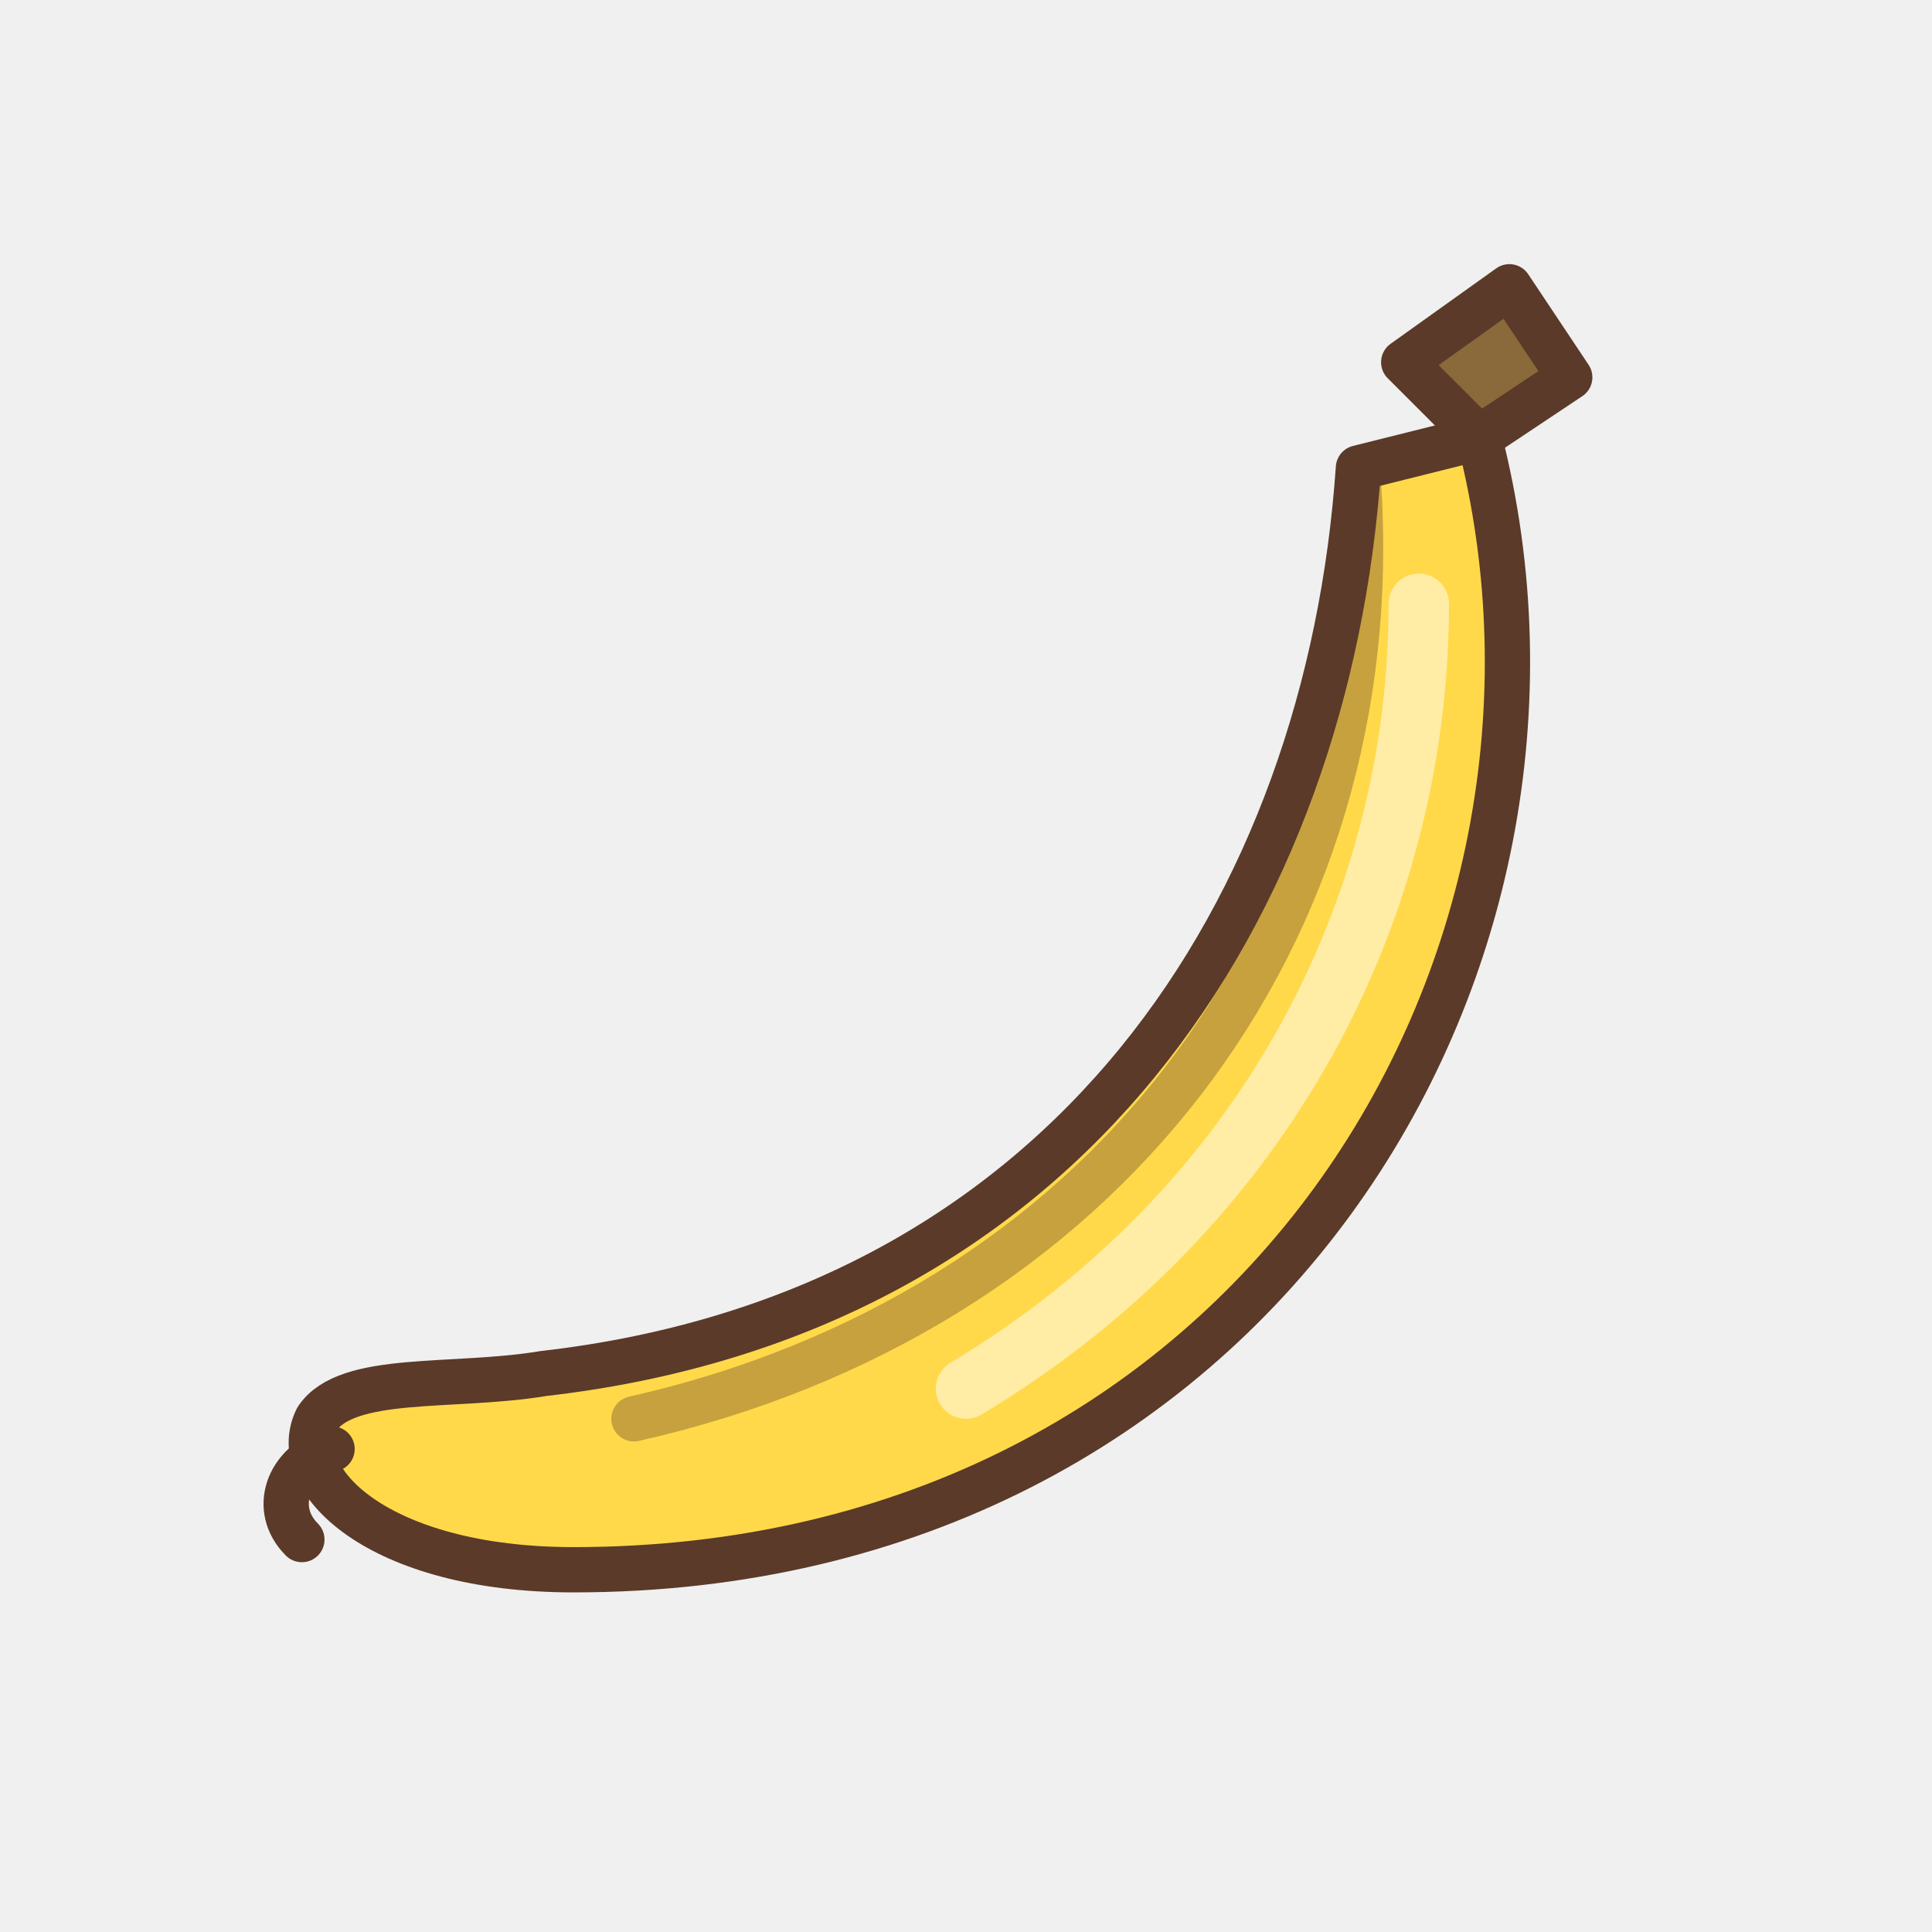
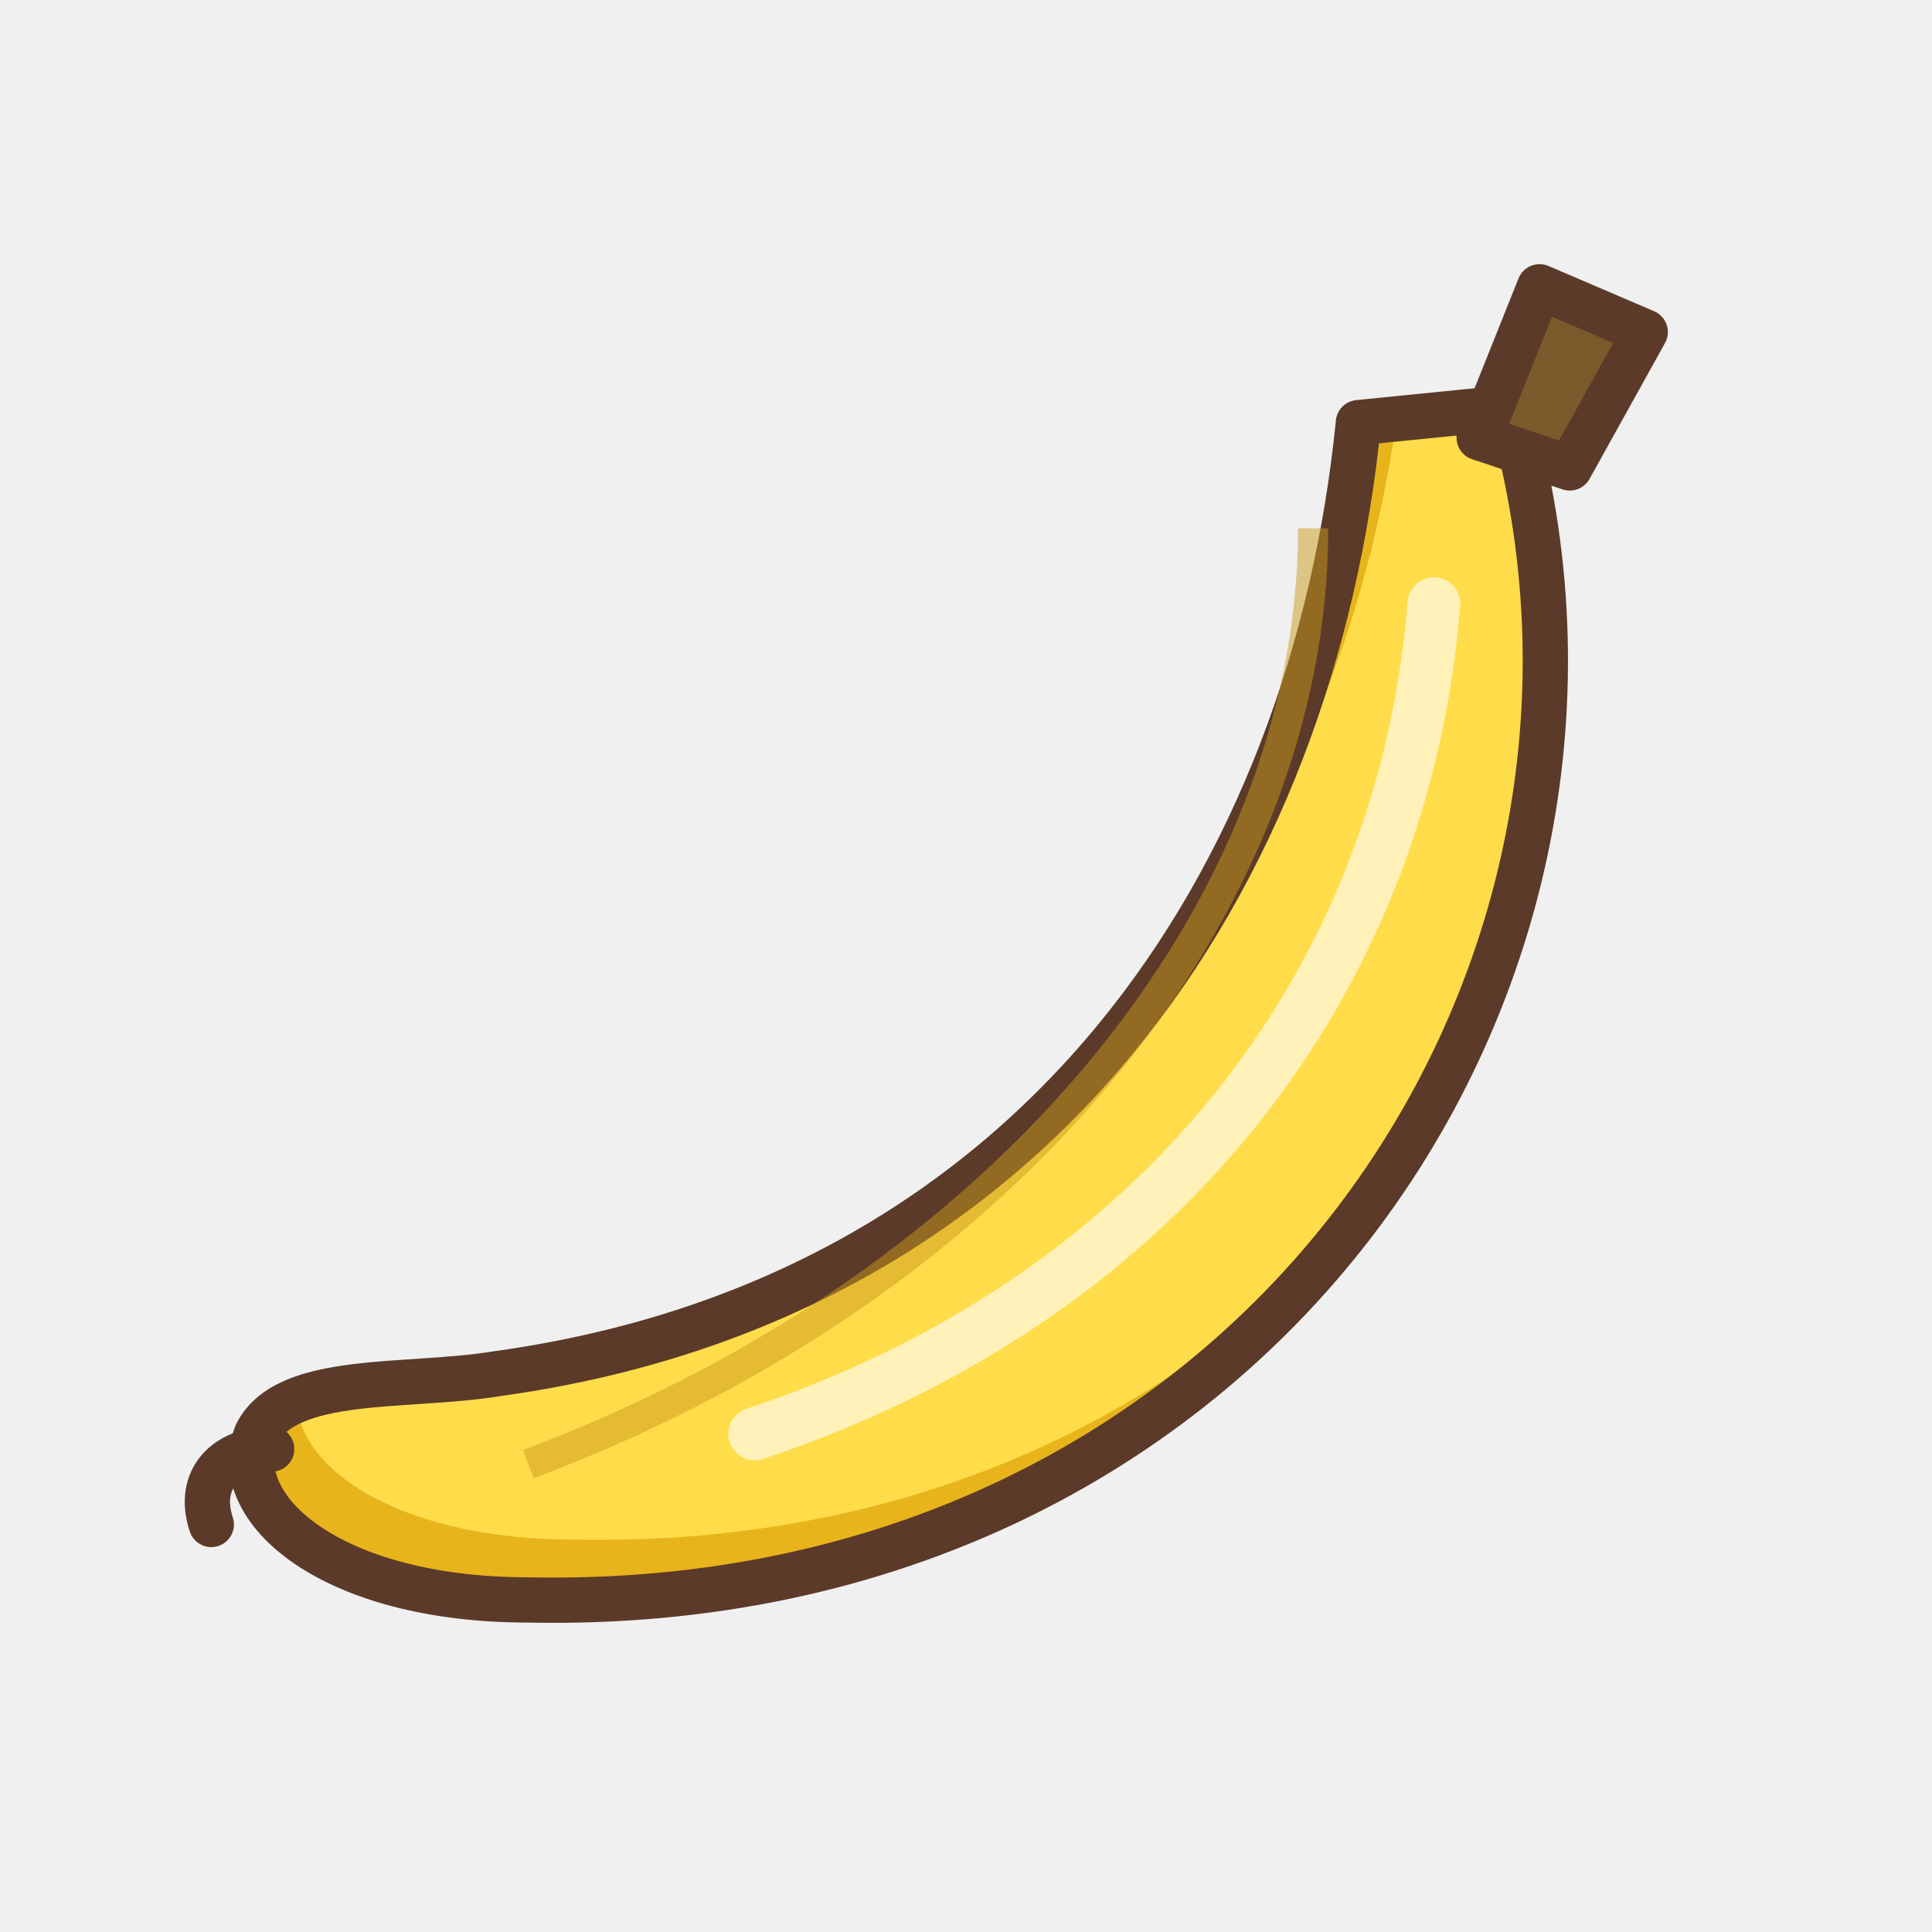
<svg xmlns="http://www.w3.org/2000/svg" viewBox="0 0 256 256">
  <g stroke="#5b3a29" stroke-width="6" stroke-linejoin="round" stroke-linecap="round">
-     <path d="M186 48l14-10 8 12-12 8z" fill="#8a6a3a" />
-     <path d="M196 58c18 70-30 150-120 150-26 0-38-12-34-20 4-6 18-4 30-6 70-8 104-62 108-120z" fill="#ffd94a" />
-     <path d="M180 64c4 60-34 110-96 124" fill="none" opacity=".35" />
-     <path d="M44 192c-6 2-8 8-4 12" fill="none" />
+     <defs>
+       <path id="s5" d="M200 54c22 76-34 160-130 158-26 0-40-12-36-22 4-8 20-6 32-8 72-10 108-66 114-126z" />
+       <clipPath id="cs5">
+         <use href="#s5" />
+       </clipPath>
+     </defs>
+     <use href="#s5" fill="#e8b41c" stroke="none" />
+     <g clip-path="url(#cs5)">
+       <use href="#s5" fill="#ffdc4a" stroke="none" transform="translate(6 -8)" />
+     </g>
+     <use href="#s5" fill="none" />
+     <path d="M196 58l8-20 14 6-10 18z" fill="#7a5a2a" />
+     <path d="M36 192c-6 0-10 4-8 10" fill="none" />
  </g>
-   <path d="M188 80c0 40-20 80-60 104" stroke="#fff" stroke-width="8" stroke-linecap="round" fill="none" opacity=".5" />
+   <path d="M190 80c-4 50-36 92-90 110" stroke="#fff" stroke-width="7" fill="none" stroke-linecap="round" opacity=".6" />
+   <path d="M174 70c0 50-40 100-104 124" stroke="#c99a1a" stroke-width="4" fill="none" opacity=".5" />
</svg>
